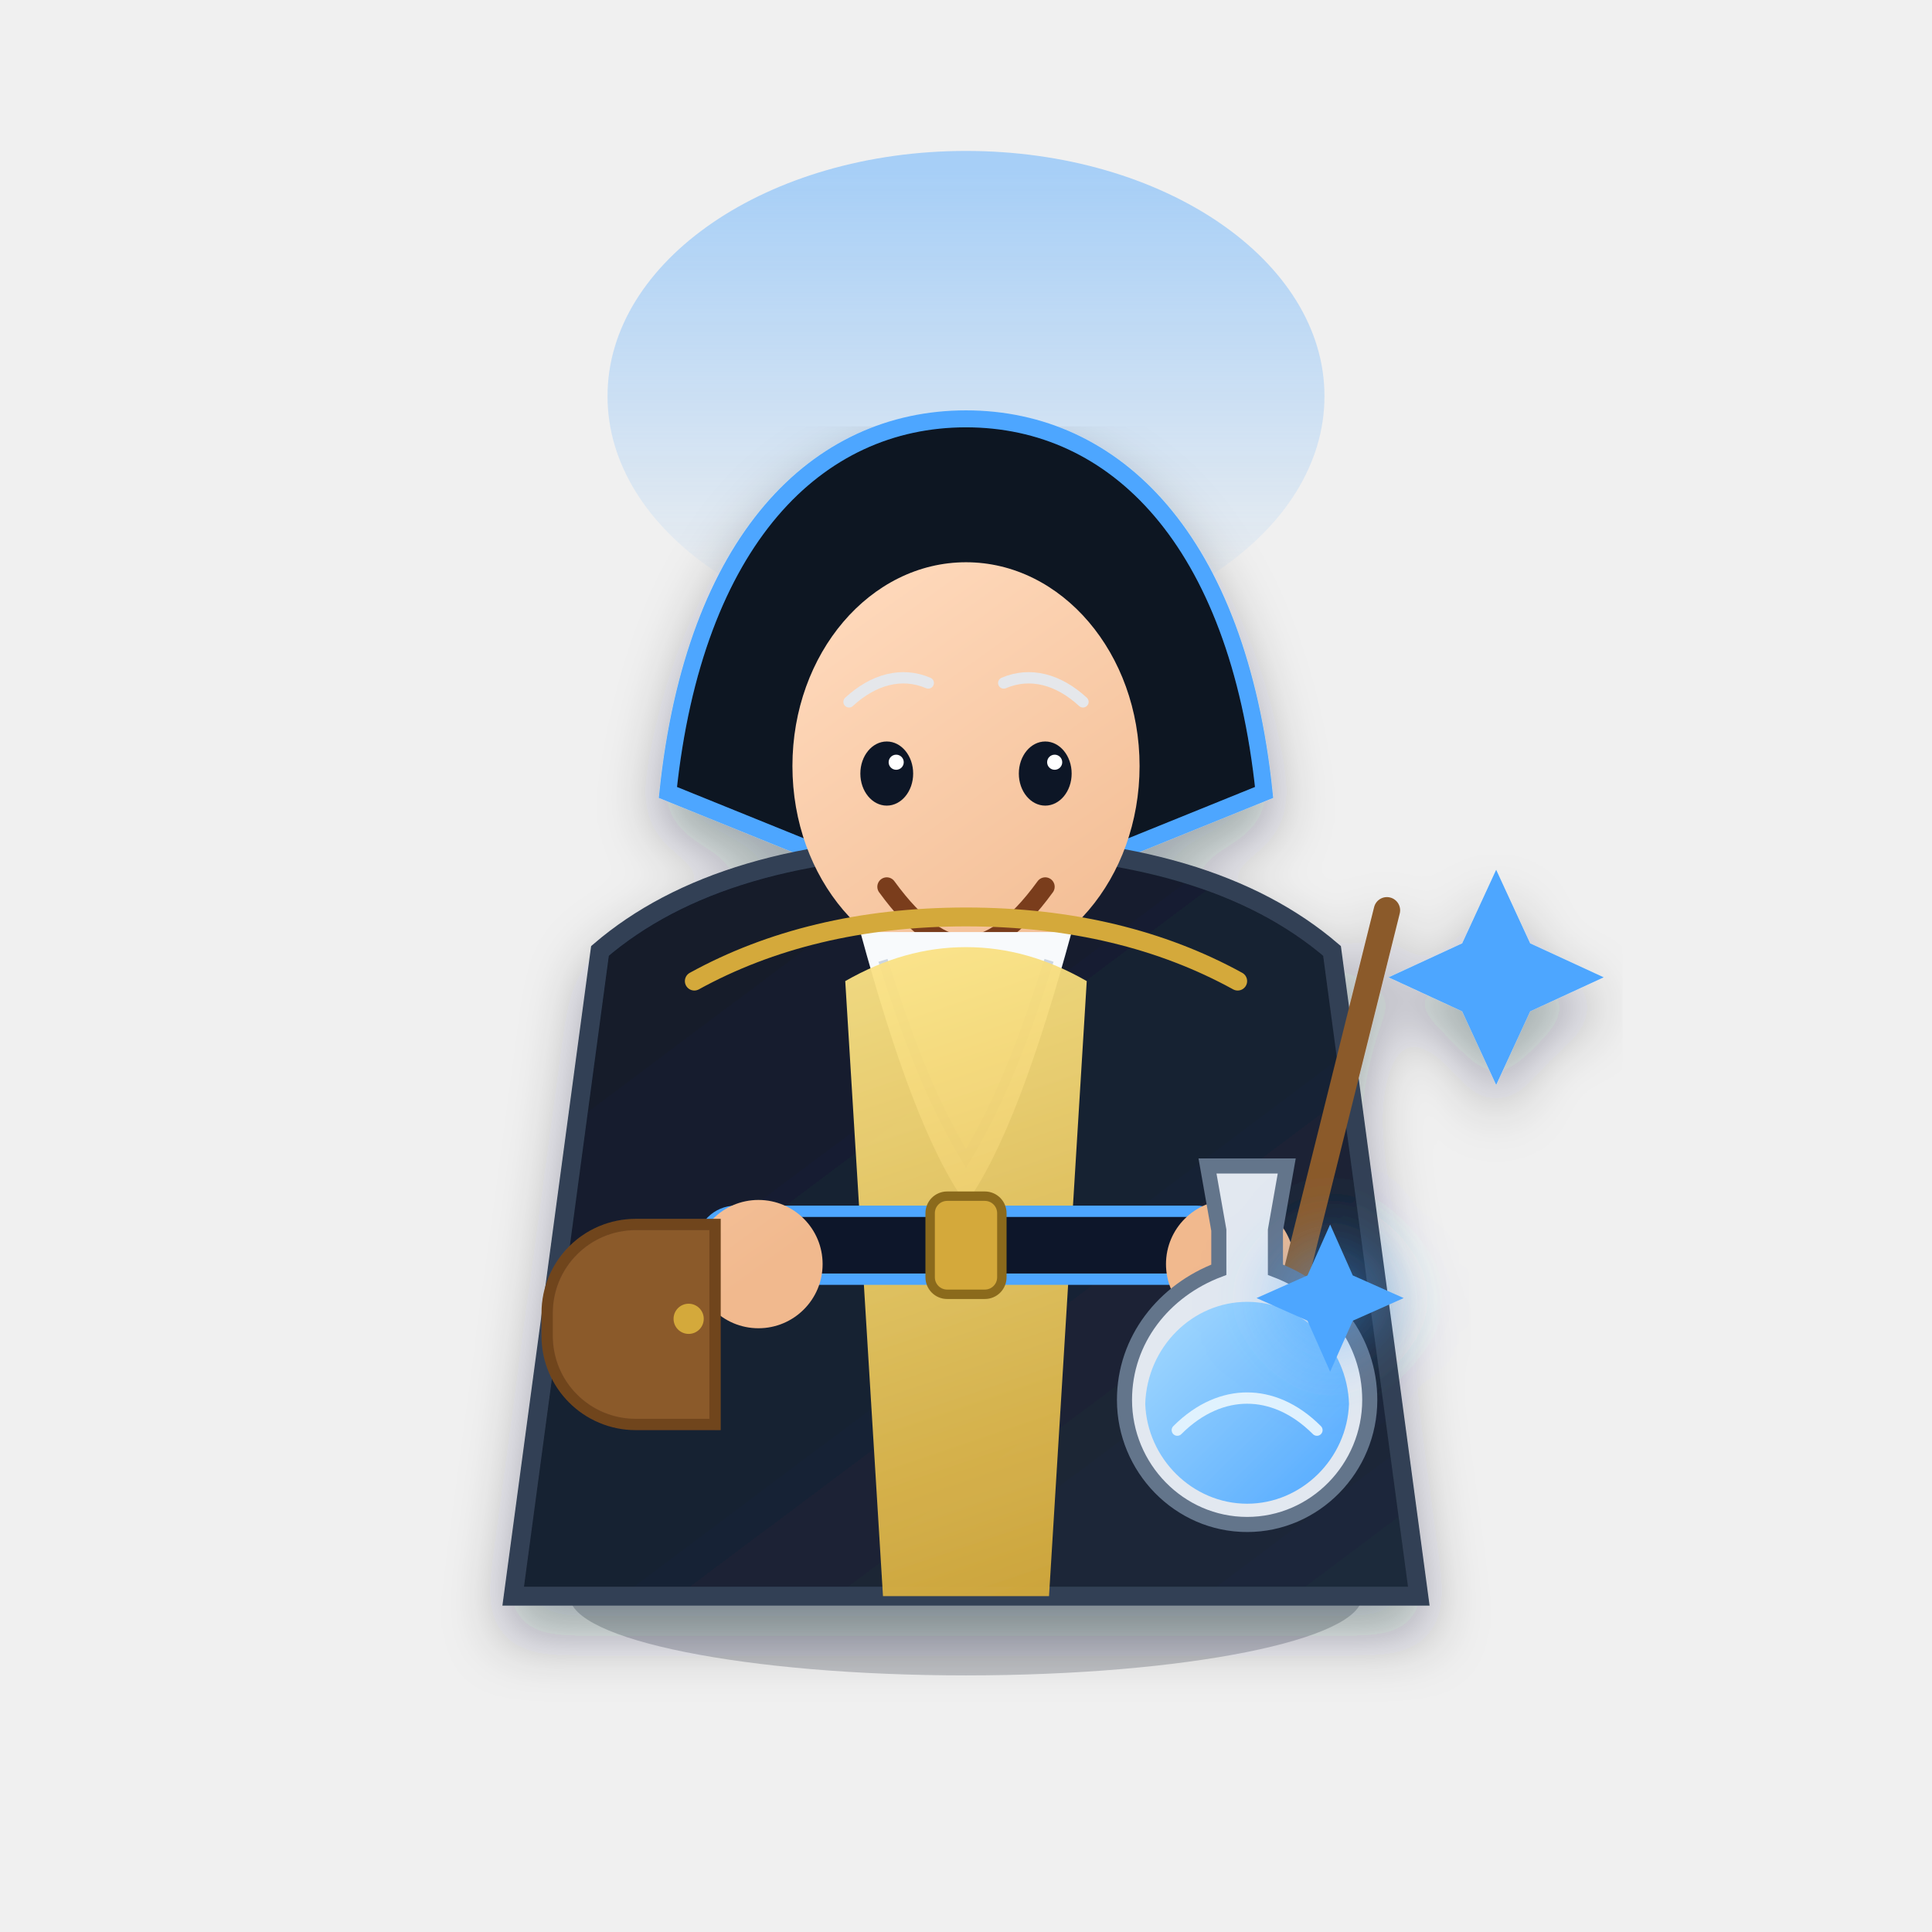
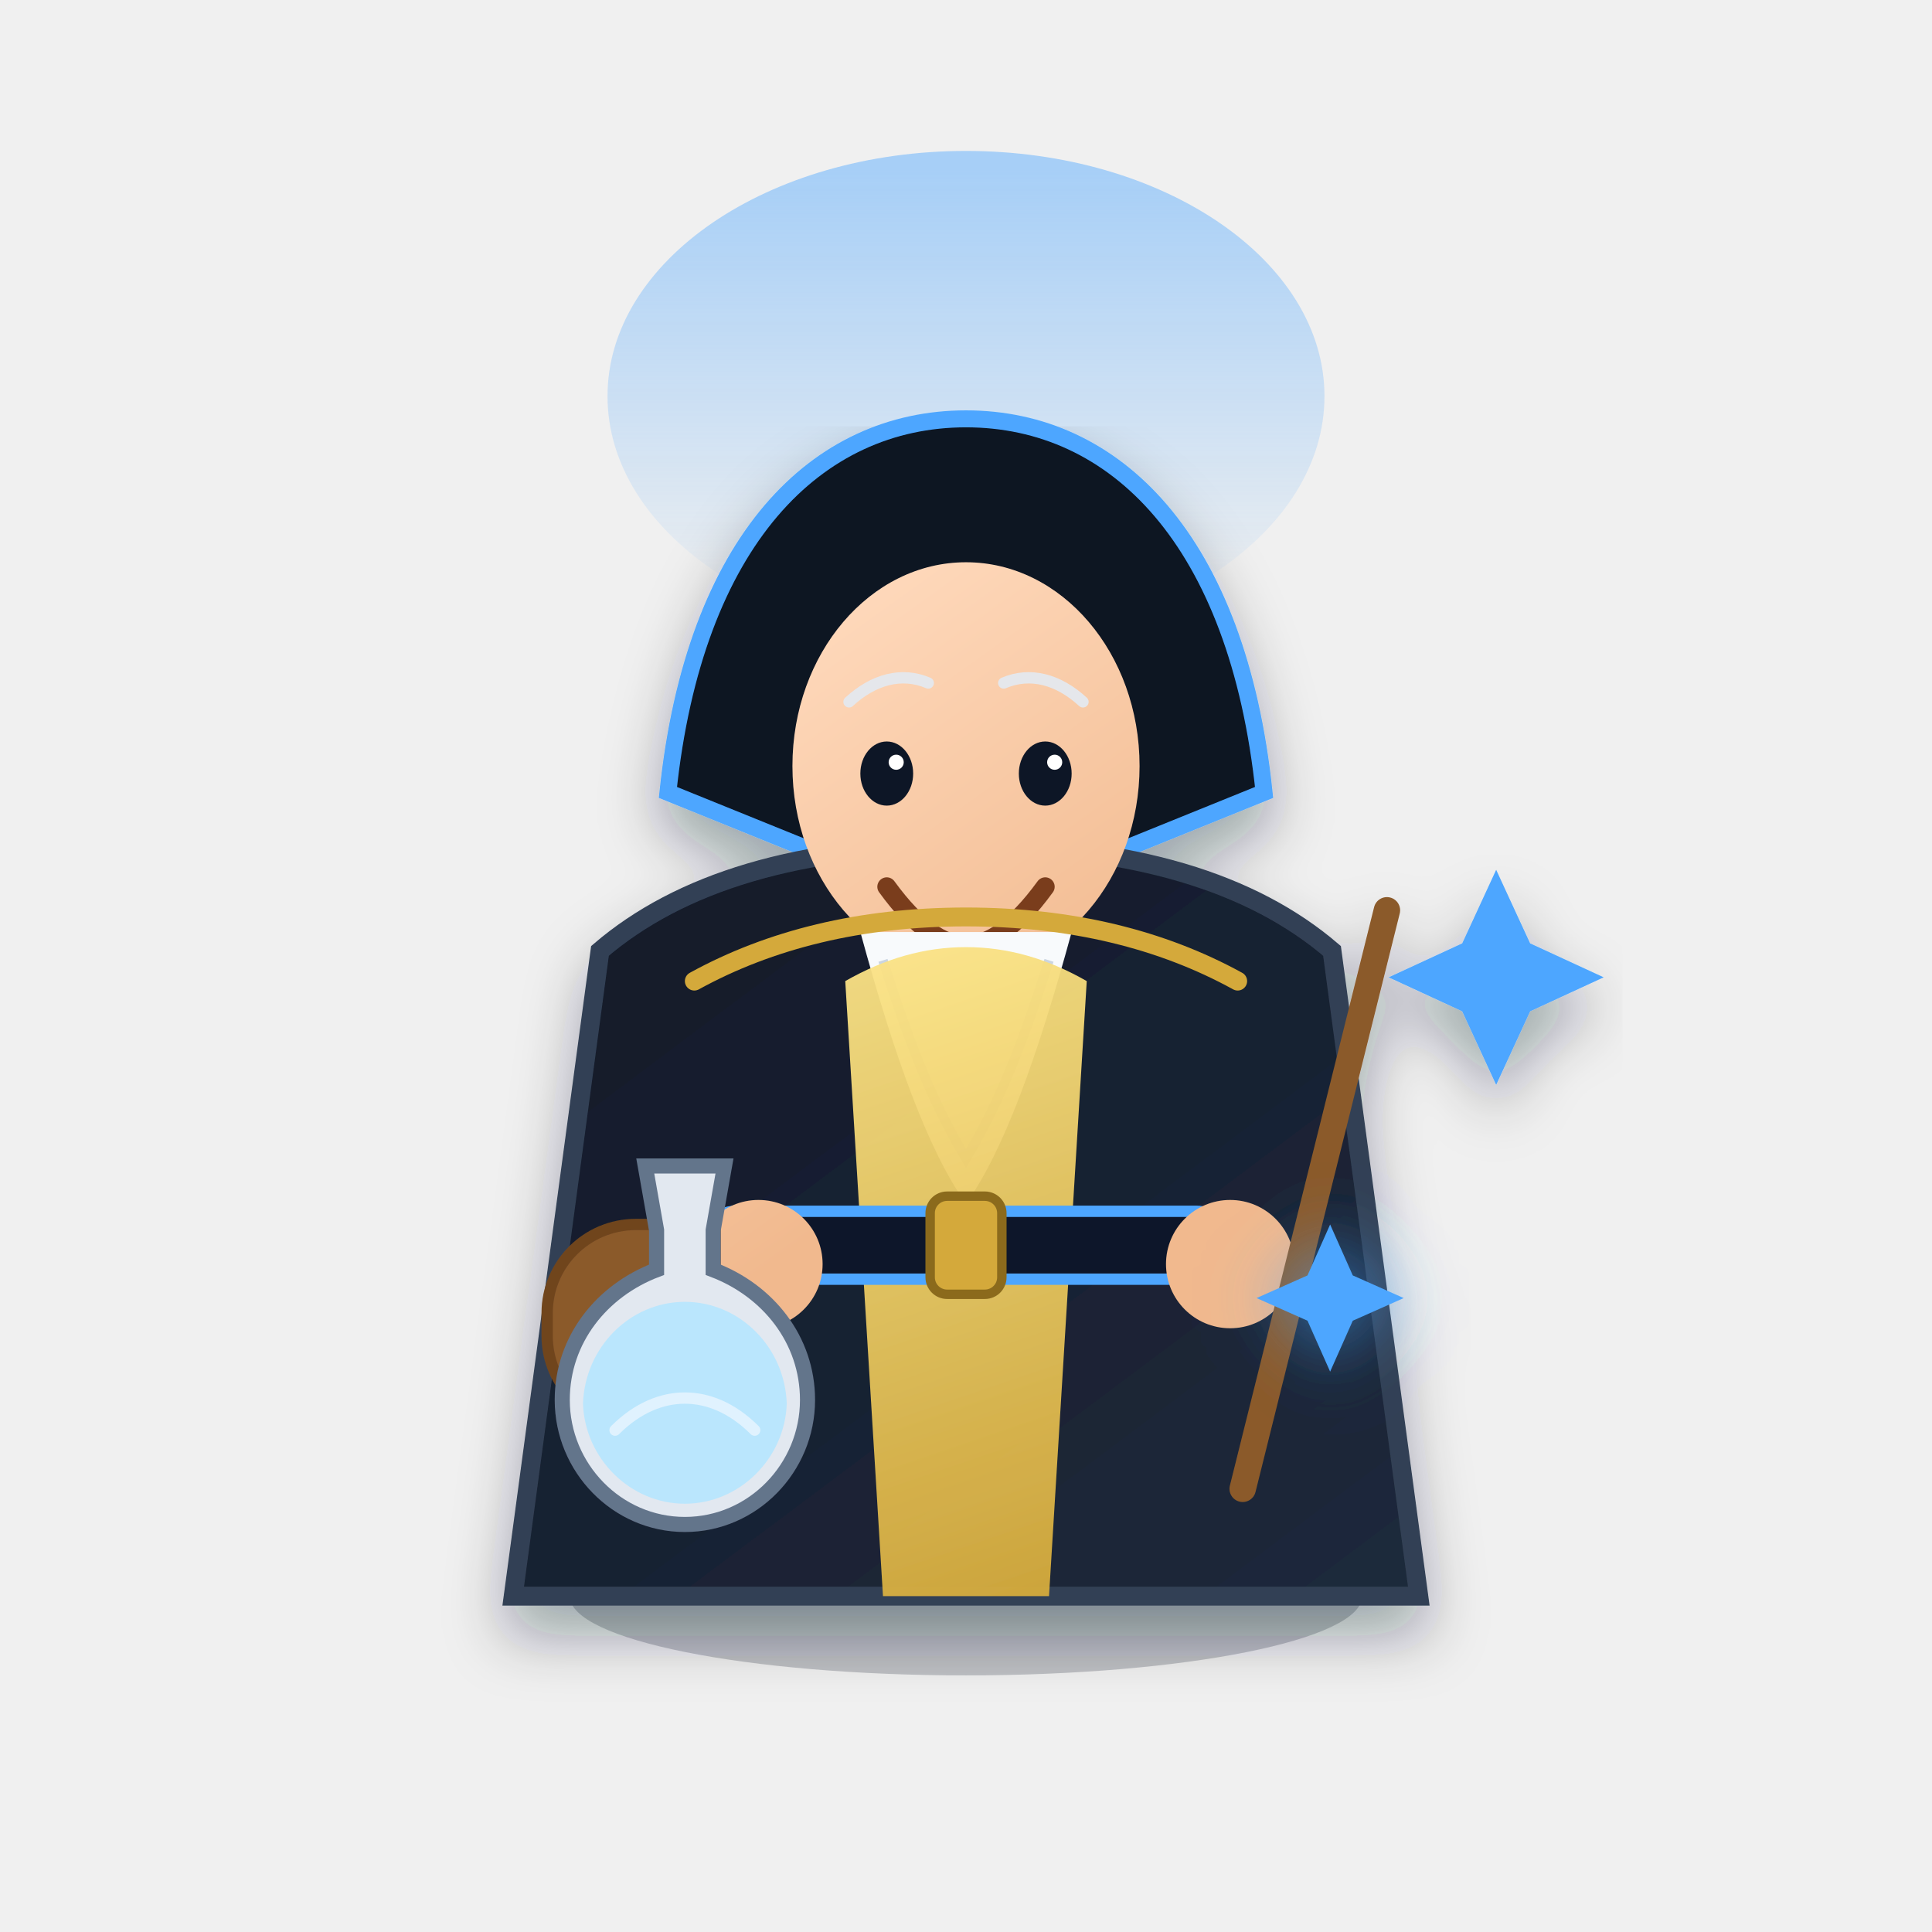
<svg xmlns="http://www.w3.org/2000/svg" width="1024" height="1024" viewBox="0 0 1024 1024" fill="none" role="img" aria-labelledby="title desc">
  <defs>
    <linearGradient id="cloak" x1="324" y1="368" x2="694" y2="862" gradientUnits="userSpaceOnUse">
      <stop stop-color="#111827" />
      <stop offset="1" stop-color="#1E293B" />
    </linearGradient>
    <linearGradient id="trim" x1="452" y1="488" x2="574" y2="846" gradientUnits="userSpaceOnUse">
      <stop stop-color="#FDE68A" />
      <stop offset="1" stop-color="#D4A93A" />
    </linearGradient>
    <linearGradient id="skin" x1="430" y1="314" x2="592" y2="540" gradientUnits="userSpaceOnUse">
      <stop stop-color="#FFDABD" />
      <stop offset="1" stop-color="#F1B98E" />
    </linearGradient>
    <linearGradient id="bgOrb" x1="512" y1="90" x2="512" y2="330" gradientUnits="userSpaceOnUse">
      <stop stop-color="#4DA6FF" stop-opacity="0.45" />
      <stop offset="1" stop-color="#4DA6FF" stop-opacity="0" />
    </linearGradient>
    <linearGradient id="flaskLiquid" x1="596" y1="650" x2="734" y2="790" gradientUnits="userSpaceOnUse">
      <stop stop-color="#BAE6FD" />
      <stop offset="1" stop-color="#4DA6FF" />
    </linearGradient>
    <filter id="shadow" x="220" y="210" width="640" height="700" filterUnits="userSpaceOnUse" color-interpolation-filters="sRGB">
      <feDropShadow dx="0" dy="16" stdDeviation="16" flood-color="#0F172A" flood-opacity="0.35" />
    </filter>
-     <filter id="glow" x="560" y="560" width="260" height="260" filterUnits="userSpaceOnUse" color-interpolation-filters="sRGB">
+     <filter id="glow" x="620" y="540" width="280" height="280" filterUnits="userSpaceOnUse" color-interpolation-filters="sRGB">
      <feDropShadow dx="0" dy="0" stdDeviation="8" flood-color="#4DA6FF" flood-opacity="0.92" />
      <feDropShadow dx="0" dy="0" stdDeviation="18" flood-color="#4DA6FF" flood-opacity="0.62" />
    </filter>
  </defs>
  <ellipse cx="512" cy="210" rx="190" ry="130" fill="url(#bgOrb)" />
  <ellipse cx="512" cy="846" rx="210" ry="42" fill="#0F172A" opacity="0.22" />
  <g filter="url(#shadow)">
    <path d="M354 420C368 286 433 222 512 222C591 222 656 286 670 420L512 484L354 420Z" fill="#0B1220" stroke="#4DA6FF" stroke-width="9" />
    <path d="M318 504C360 468 423 448 512 448C601 448 664 468 706 504L752 846H272L318 504Z" fill="url(#cloak)" stroke="#334155" stroke-width="10" />
    <ellipse cx="512" cy="406" rx="92" ry="108" fill="url(#skin)" />
    <ellipse cx="470" cy="410" rx="14" ry="17" fill="#111827" />
    <ellipse cx="554" cy="410" rx="14" ry="17" fill="#111827" />
    <circle cx="475" cy="404" r="4" fill="#FFFFFF" />
    <circle cx="559" cy="404" r="4" fill="#FFFFFF" />
    <path d="M470 470C486 492 500 501 512 501C524 501 538 492 554 470" stroke="#7A3E1F" stroke-width="10" stroke-linecap="round" />
    <path d="M450 372C463 360 478 356 492 362" stroke="#E5E7EB" stroke-width="6" stroke-linecap="round" />
    <path d="M532 362C546 356 561 360 574 372" stroke="#E5E7EB" stroke-width="6" stroke-linecap="round" />
    <path d="M456 494C474 560 492 610 512 638C532 610 550 560 568 494" fill="#F8FAFC" />
    <path d="M468 509C484 560 497 589 512 614C527 589 540 560 556 509" stroke="#CBD5E1" stroke-width="5" />
    <path d="M368 520C408 498 456 486 512 486C568 486 616 498 656 520" stroke="#D4A93A" stroke-width="10" stroke-linecap="round" />
    <path d="M448 520C469 508 490 502 512 502C534 502 555 508 576 520L556 846H468L448 520Z" fill="url(#trim)" opacity="0.95" />
    <rect x="372" y="642" width="280" height="36" rx="18" fill="#0F172A" stroke="#4DA6FF" stroke-width="6" />
    <rect x="493" y="634" width="38" height="52" rx="9" fill="#D4A93A" stroke="#8B6B1F" stroke-width="5" />
    <circle cx="402" cy="670" r="34" fill="url(#skin)" />
    <path d="M290 696C290 670 311 649 337 649H379V755H337C311 755 290 734 290 708V696Z" fill="#8B5A2B" stroke="#6F451F" stroke-width="6" />
    <circle cx="365" cy="699" r="8" fill="#D4A93A" />
    <circle cx="652" cy="670" r="34" fill="url(#skin)" />
    <rect x="730" y="474" width="14" height="330" rx="7" transform="rotate(14 730 474)" fill="#8B5A2B" />
    <path d="M775 500L793 461L811 500L850 518L811 536L793 575L775 536L736 518L775 500Z" fill="#4DA6FF" />
-     <path d="M640 618L682 618L676 652L676 673C705 684 726 710 726 742C726 778 697 808 661 808C625 808 596 778 596 742C596 710 617 684 646 673V652L640 618Z" fill="#E2E8F0" stroke="#64748B" stroke-width="8" />
-     <path d="M607 744C608 714 632 690 661 690C690 690 714 714 715 744C714 773 690 797 661 797C632 797 608 773 607 744Z" fill="url(#flaskLiquid)" />
-     <path d="M624 758C636 746 649 741 661 741C673 741 686 746 698 758" stroke="#E0F2FE" stroke-width="6" stroke-linecap="round" />
+     <path d="M342 618L384 618L378 652L378 673C407 684 428 710 428 742C428 778 399 808 363 808C327 808 298 778 298 742C298 710 319 684 348 673V652L342 618Z" fill="#E2E8F0" stroke="#64748B" stroke-width="8" />
+     <path d="M309 744C310 714 334 690 363 690C392 690 416 714 417 744C416 773 392 797 363 797C334 797 310 773 309 744Z" fill="url(#flaskLiquid)" />
+     <path d="M326 758C338 746 351 741 363 741C375 741 388 746 400 758" stroke="#E0F2FE" stroke-width="6" stroke-linecap="round" />
    <g filter="url(#glow)">
      <path d="M693 676L705 649L717 676L744 688L717 700L705 727L693 700L666 688L693 676Z" fill="#4DA6FF" />
    </g>
  </g>
</svg>
